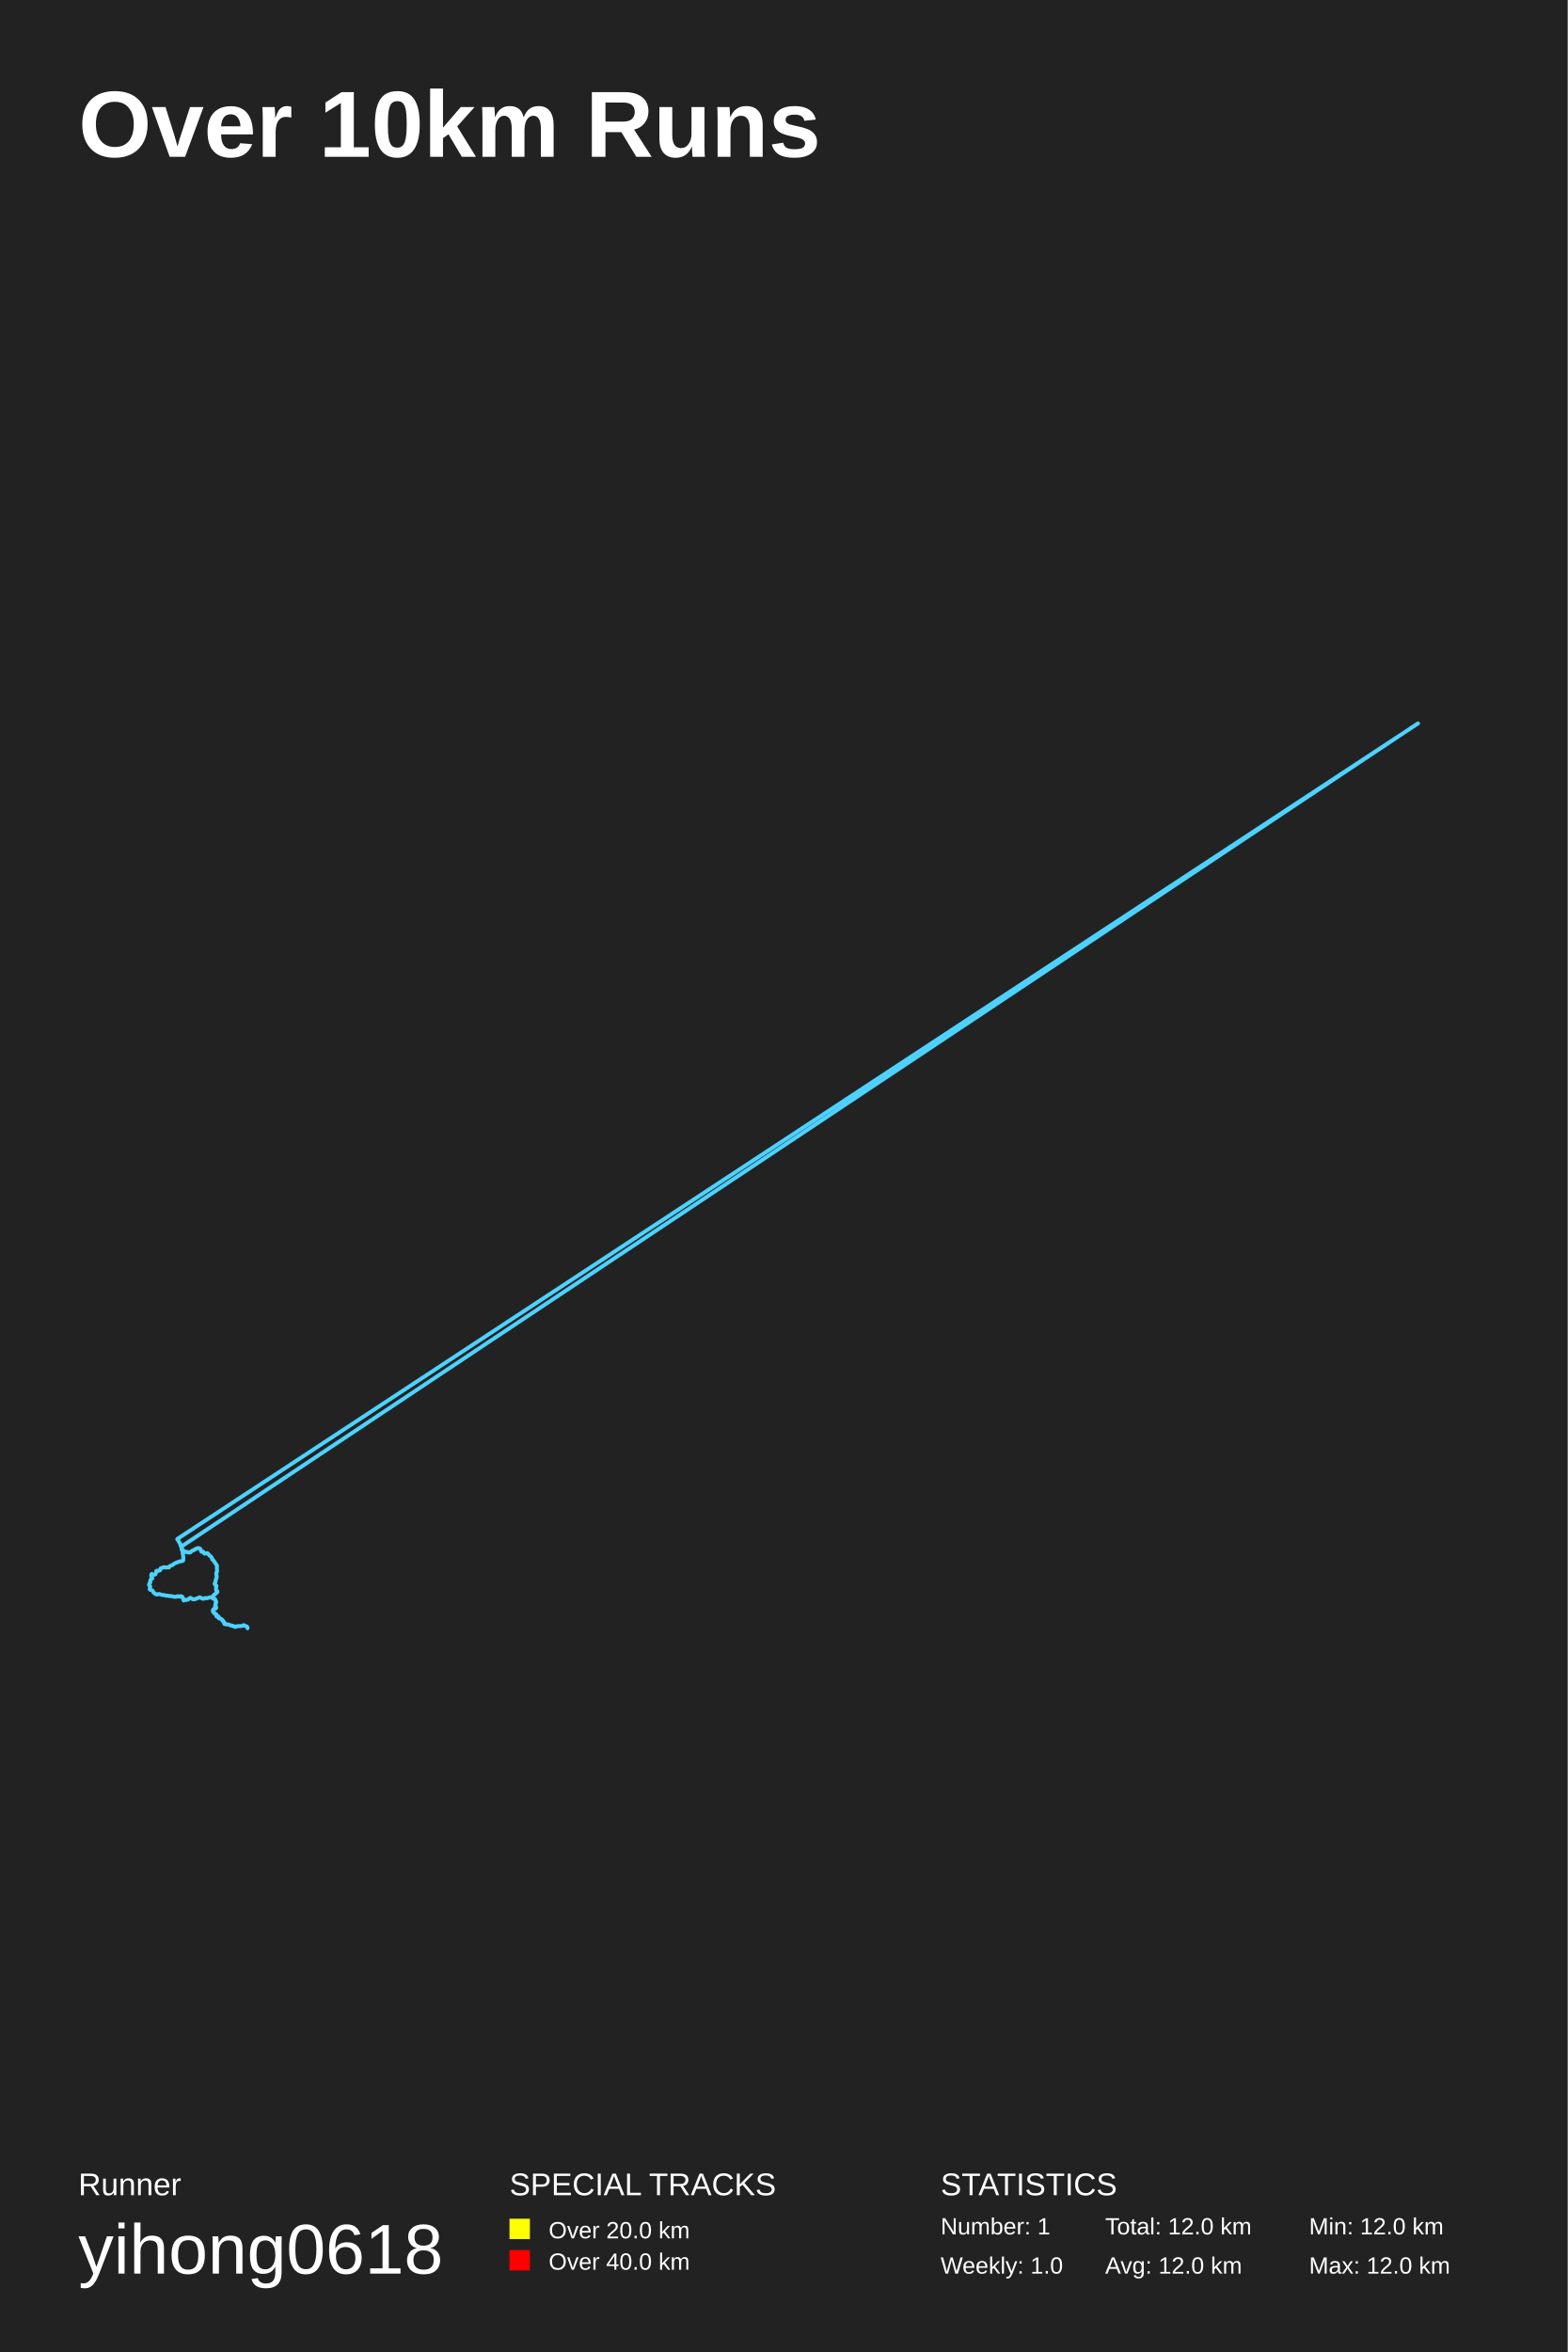
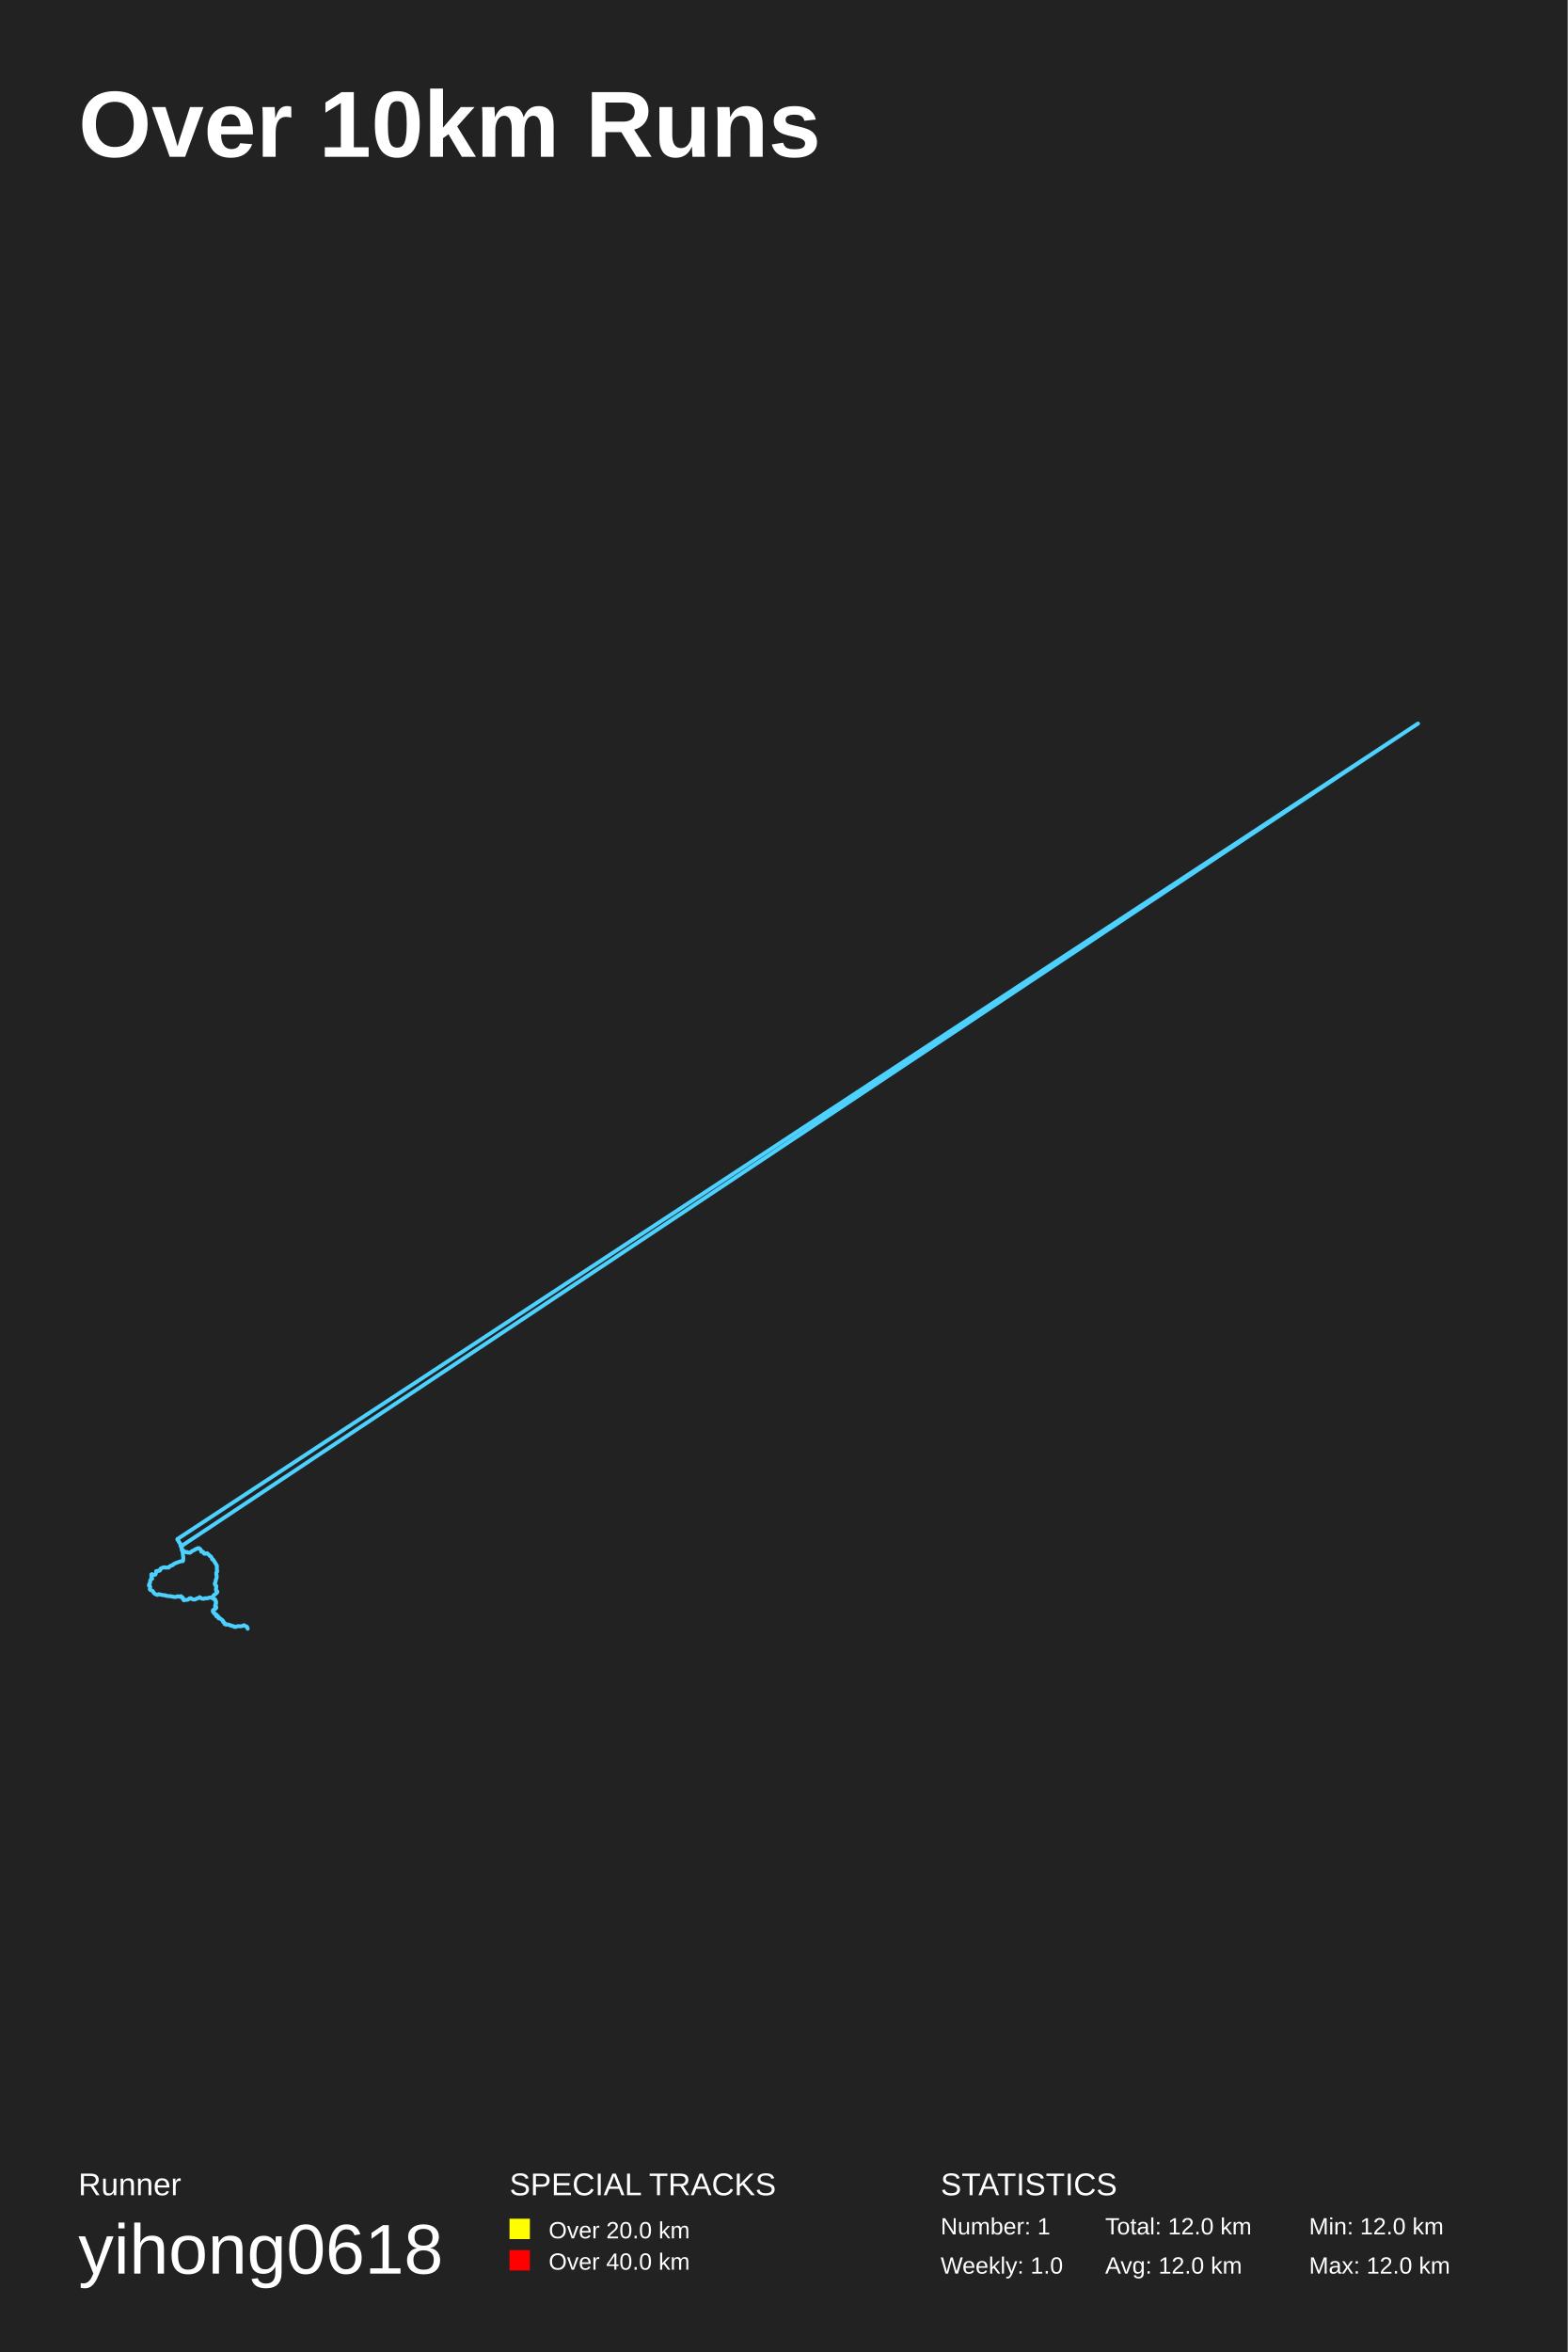
<svg xmlns="http://www.w3.org/2000/svg" baseProfile="full" height="300mm" version="1.1" viewBox="0,0,200,300" width="200mm">
  <defs />
  <rect fill="#222222" height="300" width="200" x="0" y="0" />
  <text fill="#FFFFFF" style="font-size:12px; font-family:Arial; font-weight:bold;" x="10" y="20">Over 10km Runs</text>
  <text fill="#FFFFFF" style="font-size:4px; font-family:Arial" x="10" y="280">Runner</text>
  <text fill="#FFFFFF" style="font-size:9px; font-family:Arial" x="10" y="290">yihong0618</text>
  <text fill="#FFFFFF" style="font-size:4px; font-family:Arial" x="65" y="280">SPECIAL TRACKS</text>
  <rect fill="yellow" height="2.6" width="2.6" x="65" y="283" />
  <text fill="#FFFFFF" style="font-size:3px; font-family:Arial" x="70" y="285.5">Over 20.0 km</text>
  <rect fill="red" height="2.6" width="2.6" x="65" y="287" />
  <text fill="#FFFFFF" style="font-size:3px; font-family:Arial" x="70" y="289.5">Over 40.0 km</text>
  <text fill="#FFFFFF" style="font-size:4px; font-family:Arial" x="120" y="280">STATISTICS</text>
  <text fill="#FFFFFF" style="font-size:3px; font-family:Arial" x="120" y="285">Number: 1</text>
  <text fill="#FFFFFF" style="font-size:3px; font-family:Arial" x="120" y="290">Weekly: 1.0</text>
  <text fill="#FFFFFF" style="font-size:3px; font-family:Arial" x="141" y="285">Total: 12.0 km</text>
  <text fill="#FFFFFF" style="font-size:3px; font-family:Arial" x="141" y="290">Avg: 12.0 km</text>
  <text fill="#FFFFFF" style="font-size:3px; font-family:Arial" x="167" y="285">Min: 12.0 km</text>
  <text fill="#FFFFFF" style="font-size:3px; font-family:Arial" x="167" y="290">Max: 12.0 km</text>
-   <polyline fill="none" opacity="1" points="30.094,207.475 29.965,207.506 29.847,207.433 29.685,207.396 29.59,207.359 29.424,207.343 29.314,207.264 29.177,207.222 29.029,207.185 28.915,207.206 28.626,207.138 28.635,207.09 28.573,206.943 28.502,206.885 28.431,206.722 28.326,206.653 28.25,206.527 28.188,206.49 28.074,206.448 27.937,206.427 27.842,206.316 27.884,206.216 27.761,206.19 27.618,206.179 27.623,205.995 27.566,205.895 27.452,205.874 27.343,205.784 27.276,205.679 27.167,205.579 27.153,205.421 27.234,205.247 27.395,205.226 27.542,205.115 27.557,204.978 27.438,204.894 27.476,204.752 27.476,204.599 27.542,204.467 27.571,204.33 27.495,204.209 27.481,204.051 27.376,203.951 27.214,203.893 27.224,203.904 27.248,203.898 27.214,203.904 27.224,203.909 27.219,203.909 27.21,203.914 27.214,203.919 27.219,203.914 27.129,203.756 27.153,203.651 27.186,203.545 27.262,203.466 27.338,203.408 27.428,203.329 27.552,203.245 27.666,203.129 27.728,203.056 27.713,202.955 27.595,202.876 27.557,202.755 27.557,202.629 27.571,202.524 27.571,202.402 27.618,202.271 27.49,202.197 27.471,202.128 27.386,202.034 27.433,201.855 27.5,201.765 27.5,201.618 27.533,201.465 27.604,201.349 27.623,201.201 27.656,201.08 27.618,200.975 27.628,200.859 27.595,200.764 27.585,200.617 27.671,200.48 27.704,200.353 27.671,200.222 27.671,200.079 27.661,199.937 27.685,199.721 27.666,199.663 27.157,198.936 27.077,198.905 27.053,198.794 27.024,198.715 27.001,198.683 26.967,198.599 26.906,198.557 26.849,198.499 26.763,198.452 26.725,198.388 26.673,198.315 26.545,198.215 26.483,198.114 26.412,198.099 26.312,198.141 26.203,198.157 26.108,198.162 26.017,198.109 25.974,198.004 25.922,197.93 25.822,197.914 25.713,197.925 25.713,197.877 25.718,197.867 25.708,197.883 25.689,197.898 25.68,197.888 25.685,197.888 25.67,197.909 25.675,197.888 25.699,197.862 25.694,197.851 25.623,197.751 25.609,197.672 25.566,197.582 25.547,197.561 25.476,197.519 25.409,197.477 25.343,197.482 25.29,197.451 25.262,197.451 25.195,197.472 25.129,197.509 25.067,197.551 24.986,197.546 24.944,197.582 24.848,197.625 24.815,197.688 24.758,197.698 24.692,197.74 24.63,197.751 24.525,197.804 24.43,197.841 24.354,197.946 24.255,198.025 24.145,198.025 24.084,198.025 23.989,198.014 23.951,198.009 23.965,197.988 23.965,198.009 23.955,198.004 23.903,197.988 23.837,197.935 23.784,197.962 23.694,197.951 23.623,197.909 23.542,197.93 23.471,197.841 23.409,197.777 23.357,197.746 23.342,197.74 23.3,197.672 23.238,197.625 23.19,197.646 23.209,197.63 23.167,197.598 23.186,197.503 23.195,197.435 23.133,197.377 23.114,197.308 23.086,197.24 23.053,197.172 23.015,197.066 23.005,196.992 22.934,196.819 22.886,196.729 22.825,196.671 22.801,196.603 22.753,196.508 22.682,196.418 22.673,196.35 22.635,196.344 22.62,196.36 22.644,196.366 22.635,196.355 22.639,196.35 22.644,196.344 22.687,196.313 22.692,196.281 22.682,196.313 22.639,196.292 22.625,196.297 22.62,196.308 22.625,196.302 22.625,196.292 22.63,196.292 22.63,196.292 22.639,196.286 180.91,92.272 180.815,92.33 180.815,92.33 180.815,92.33 180.819,92.325 180.629,92.447 23.119,197.282 23.171,197.382 23.186,197.488 23.19,197.598 23.2,197.725 23.271,197.814 23.309,197.93 23.3,198.088 23.328,198.257 23.361,198.399 23.376,198.552 23.39,198.678 23.38,198.847 23.38,198.968 23.357,199.057 23.195,199.121 23.029,199.147 22.891,199.163 22.758,199.221 22.611,199.279 22.482,199.326 22.383,199.373 22.273,199.426 22.155,199.489 22.093,199.542 22.05,199.595 22.05,199.584 22.007,199.616 21.931,199.663 21.836,199.679 21.746,199.711 21.651,199.769 21.608,199.827 21.547,199.927 21.437,199.921 21.357,199.9 21.228,199.932 21.124,199.948 21.024,199.906 20.929,199.89 20.829,199.927 20.763,199.937 20.691,199.99 20.582,200.006 20.497,200.043 20.444,200.132 20.43,200.227 20.411,200.301 20.359,200.311 20.326,200.343 20.254,200.353 20.145,200.343 20.045,200.332 19.941,200.374 19.922,200.406 19.936,200.474 19.926,200.553 19.898,200.601 19.884,200.643 19.869,200.701 19.831,200.796 19.741,200.848 19.646,200.854 19.584,200.885 19.485,200.938 19.423,200.906 19.39,200.864 19.366,200.859 19.328,200.822 19.356,200.801 19.371,200.748 19.375,200.775 19.318,200.796 19.299,200.891 19.304,201.043 19.342,201.201 19.432,201.338 19.318,201.391 19.209,201.507 19.152,201.681 19.19,201.807 19.062,201.981 19.005,202.134 19.076,202.265 19.162,202.355 19.143,202.45 19.119,202.571 19.105,202.734 19.204,202.797 19.356,202.834 19.494,202.924 19.565,203.082 19.698,203.219 19.865,203.335 20.04,203.393 20.183,203.324 20.373,203.335 20.549,203.403 20.739,203.44 20.934,203.456 21.024,203.472 21.157,203.519 21.295,203.53 21.442,203.54 21.589,203.582 21.746,203.572 21.893,203.598 22.026,203.624 22.169,203.661 22.33,203.677 22.53,203.672 22.663,203.588 22.777,203.614 22.934,203.661 23.057,203.593 23.133,203.609 23.271,203.677 23.342,203.872 23.395,203.998 23.437,204.146 23.566,204.014 23.77,204.088 23.974,204.03 24.122,203.893 24.297,203.798 24.445,203.898 24.597,203.988 24.839,203.988 24.963,203.935 25.105,203.893 25.271,203.825 25.428,203.74 25.537,203.756 25.685,203.83 25.813,203.898 25.946,203.935 26.055,203.867 26.222,203.825 26.397,203.861 26.54,203.814 26.673,203.767 26.768,203.74 26.929,203.756 27.072,203.83 27.186,203.861 27.329,203.893 27.452,203.998 27.485,204.162 27.585,204.293 27.566,204.462 27.504,204.62 27.485,204.789 27.552,204.936 27.59,205.084 27.466,205.199 27.319,205.242 27.229,205.405 27.224,205.563 27.333,205.705 27.452,205.853 27.618,205.91 27.642,206.058 27.728,206.163 27.889,206.19 27.946,206.353 28.117,206.448 28.283,206.537 28.402,206.664 28.488,206.795 28.607,206.922 28.692,207.085 28.863,207.185 29.044,207.185 29.219,207.227 29.371,207.301 29.552,207.343 29.699,207.385 29.866,207.464 30.018,207.517 30.193,207.438 30.331,207.422 30.512,207.406 30.683,207.412 30.825,207.396 30.963,207.343 31.087,207.29 31.22,207.327 31.338,207.427 31.476,207.448 31.552,207.549 31.581,207.691" stroke="#4DD2FF" stroke-dasharray="none" stroke-linecap="round" stroke-linejoin="round" stroke-width="0.5" />
+   <polyline fill="none" opacity="1" points="30.06,207.52 29.932,207.52 29.799,207.425 29.652,207.398 29.557,207.351 29.405,207.341 29.272,207.272 29.139,207.214 28.996,207.209 28.873,207.235 28.649,207.146 28.621,207.046 28.554,206.945 28.464,206.888 28.417,206.703 28.298,206.614 28.241,206.545 28.146,206.508 28.051,206.445 27.899,206.424 27.842,206.308 27.861,206.187 27.723,206.219 27.595,206.155 27.623,205.971 27.528,205.913 27.409,205.882 27.319,205.771 27.243,205.666 27.157,205.55 27.162,205.402 27.31,205.265 27.443,205.239 27.566,205.081 27.533,204.97 27.447,204.865 27.462,204.728 27.519,204.58 27.533,204.438 27.576,204.307 27.471,204.191 27.452,204.038 27.357,203.933 27.219,203.922 27.224,203.917 27.243,203.922 27.214,203.927 27.229,203.927 27.219,203.927 27.214,203.933 27.214,203.927 27.181,203.901 27.134,203.748 27.153,203.643 27.21,203.543 27.276,203.464 27.348,203.406 27.471,203.332 27.576,203.237 27.685,203.137 27.728,203.042 27.685,202.948 27.58,202.879 27.538,202.721 27.566,202.616 27.576,202.521 27.59,202.373 27.58,202.258 27.481,202.205 27.443,202.142 27.395,202.015 27.457,201.852 27.509,201.736 27.509,201.594 27.557,201.441 27.623,201.33 27.628,201.188 27.652,201.067 27.618,200.956 27.609,200.846 27.595,200.756 27.595,200.588 27.694,200.467 27.699,200.34 27.661,200.208 27.671,200.061 27.661,199.898 27.675,199.713 27.205,198.934 27.148,198.934 27.062,198.881 27.043,198.791 27.02,198.718 26.996,198.686 26.963,198.596 26.906,198.528 26.82,198.496 26.754,198.449 26.711,198.381 26.635,198.307 26.526,198.217 26.45,198.133 26.388,198.122 26.279,198.154 26.188,198.186 26.065,198.186 25.998,198.096 25.96,198.006 25.898,197.938 25.794,197.933 25.704,197.927 25.708,197.891 25.742,197.891 25.732,197.88 25.699,197.901 25.666,197.906 25.699,197.906 25.685,197.906 25.685,197.906 25.699,197.891 25.67,197.833 25.628,197.733 25.604,197.654 25.561,197.596 25.528,197.58 25.457,197.532 25.395,197.474 25.309,197.495 25.271,197.474 25.267,197.464 25.176,197.511 25.105,197.538 25.058,197.575 24.982,197.575 24.92,197.622 24.844,197.675 24.782,197.717 24.739,197.727 24.668,197.764 24.601,197.801 24.511,197.843 24.407,197.901 24.326,198.001 24.231,198.049 24.15,198.043 24.06,198.038 23.965,198.028 23.965,198.012 23.965,198.006 23.984,198.017 23.946,198.038 23.879,197.985 23.822,197.954 23.756,197.996 23.684,197.938 23.599,197.943 23.518,197.922 23.442,197.827 23.38,197.791 23.357,197.764 23.333,197.759 23.276,197.675 23.2,197.648 23.195,197.654 23.19,197.638 23.167,197.59 23.195,197.495 23.205,197.427 23.129,197.364 23.105,197.306 23.062,197.243 23.043,197.169 23.01,197.053 22.996,196.879 22.92,196.816 22.882,196.726 22.81,196.674 22.801,196.595 22.73,196.495 22.677,196.421 22.658,196.363 22.63,196.368 22.639,196.379 22.644,196.379 22.63,196.373 22.644,196.379 22.654,196.373 22.687,196.3 22.692,196.294 22.635,196.3 22.63,196.31 22.62,196.315 22.62,196.326 22.63,196.321 22.63,196.315 22.63,196.305 22.635,196.315 22.639,196.305 180.91,92.291 180.815,92.349 180.815,92.349 180.815,92.349 180.724,92.407 23.086,197.248 23.129,197.322 23.195,197.422 23.167,197.548 23.19,197.659 23.209,197.769 23.281,197.87 23.309,198.006 23.314,198.133 23.338,198.312 23.347,198.475 23.38,198.596 23.39,198.744 23.366,198.913 23.38,199.007 23.323,199.123 23.129,199.123 22.996,199.176 22.858,199.202 22.711,199.266 22.573,199.318 22.44,199.36 22.354,199.408 22.24,199.466 22.121,199.518 22.079,199.587 22.05,199.608 22.05,199.613 21.998,199.65 21.917,199.682 21.813,199.687 21.727,199.745 21.637,199.798 21.594,199.866 21.528,199.945 21.423,199.935 21.314,199.924 21.204,199.956 21.086,199.956 20.995,199.908 20.896,199.913 20.81,199.95 20.748,199.961 20.663,200.014 20.563,200.035 20.487,200.087 20.43,200.182 20.44,200.266 20.397,200.319 20.354,200.345 20.311,200.356 20.226,200.377 20.126,200.356 20.021,200.372 19.917,200.398 19.926,200.44 19.931,200.514 19.926,200.577 19.893,200.625 19.888,200.677 19.865,200.746 19.817,200.841 19.708,200.851 19.613,200.893 19.542,200.904 19.461,200.956 19.418,200.909 19.371,200.883 19.352,200.877 19.318,200.835 19.356,200.819 19.371,200.772 19.333,200.809 19.299,200.835 19.318,200.941 19.304,201.125 19.38,201.257 19.409,201.378 19.266,201.425 19.176,201.578 19.147,201.752 19.147,201.889 19.038,202.042 19.0,202.242 19.1,202.289 19.162,202.394 19.147,202.495 19.109,202.642 19.133,202.758 19.252,202.837 19.39,202.884 19.527,202.979 19.589,203.142 19.727,203.274 19.907,203.374 20.093,203.437 20.24,203.337 20.421,203.38 20.606,203.422 20.782,203.464 20.972,203.474 21.081,203.48 21.195,203.548 21.347,203.553 21.466,203.574 21.632,203.601 21.794,203.595 21.927,203.638 22.074,203.659 22.226,203.69 22.402,203.696 22.568,203.653 22.696,203.595 22.82,203.653 22.981,203.68 23.076,203.585 23.152,203.669 23.314,203.769 23.319,203.933 23.404,204.043 23.452,204.122 23.646,204.059 23.827,204.064 24.036,204.012 24.174,203.869 24.354,203.848 24.483,203.959 24.668,204.012 24.877,204.012 24.996,203.954 25.157,203.875 25.319,203.838 25.471,203.722 25.585,203.801 25.727,203.896 25.87,203.917 25.993,203.933 26.098,203.875 26.26,203.848 26.435,203.875 26.578,203.822 26.706,203.78 26.815,203.754 26.982,203.801 27.129,203.854 27.214,203.875 27.367,203.933 27.471,204.059 27.519,204.228 27.566,204.365 27.561,204.544 27.514,204.707 27.466,204.865 27.595,204.997 27.557,205.139 27.414,205.249 27.276,205.302 27.214,205.45 27.257,205.613 27.348,205.771 27.504,205.882 27.647,205.971 27.628,206.119 27.785,206.182 27.899,206.266 28.003,206.398 28.169,206.493 28.312,206.608 28.44,206.714 28.497,206.872 28.635,206.982 28.735,207.151 28.92,207.204 29.096,207.204 29.257,207.251 29.438,207.33 29.581,207.388 29.766,207.425 29.913,207.509 30.07,207.52 30.222,207.451 30.393,207.425 30.564,207.425 30.725,207.435 30.859,207.404 31.015,207.356 31.134,207.298 31.267,207.372 31.381,207.456 31.509,207.493 31.557,207.614 31.6,207.746" stroke="#4DD2FF" stroke-dasharray="none" stroke-linecap="round" stroke-linejoin="round" stroke-width="0.5" />
</svg>
